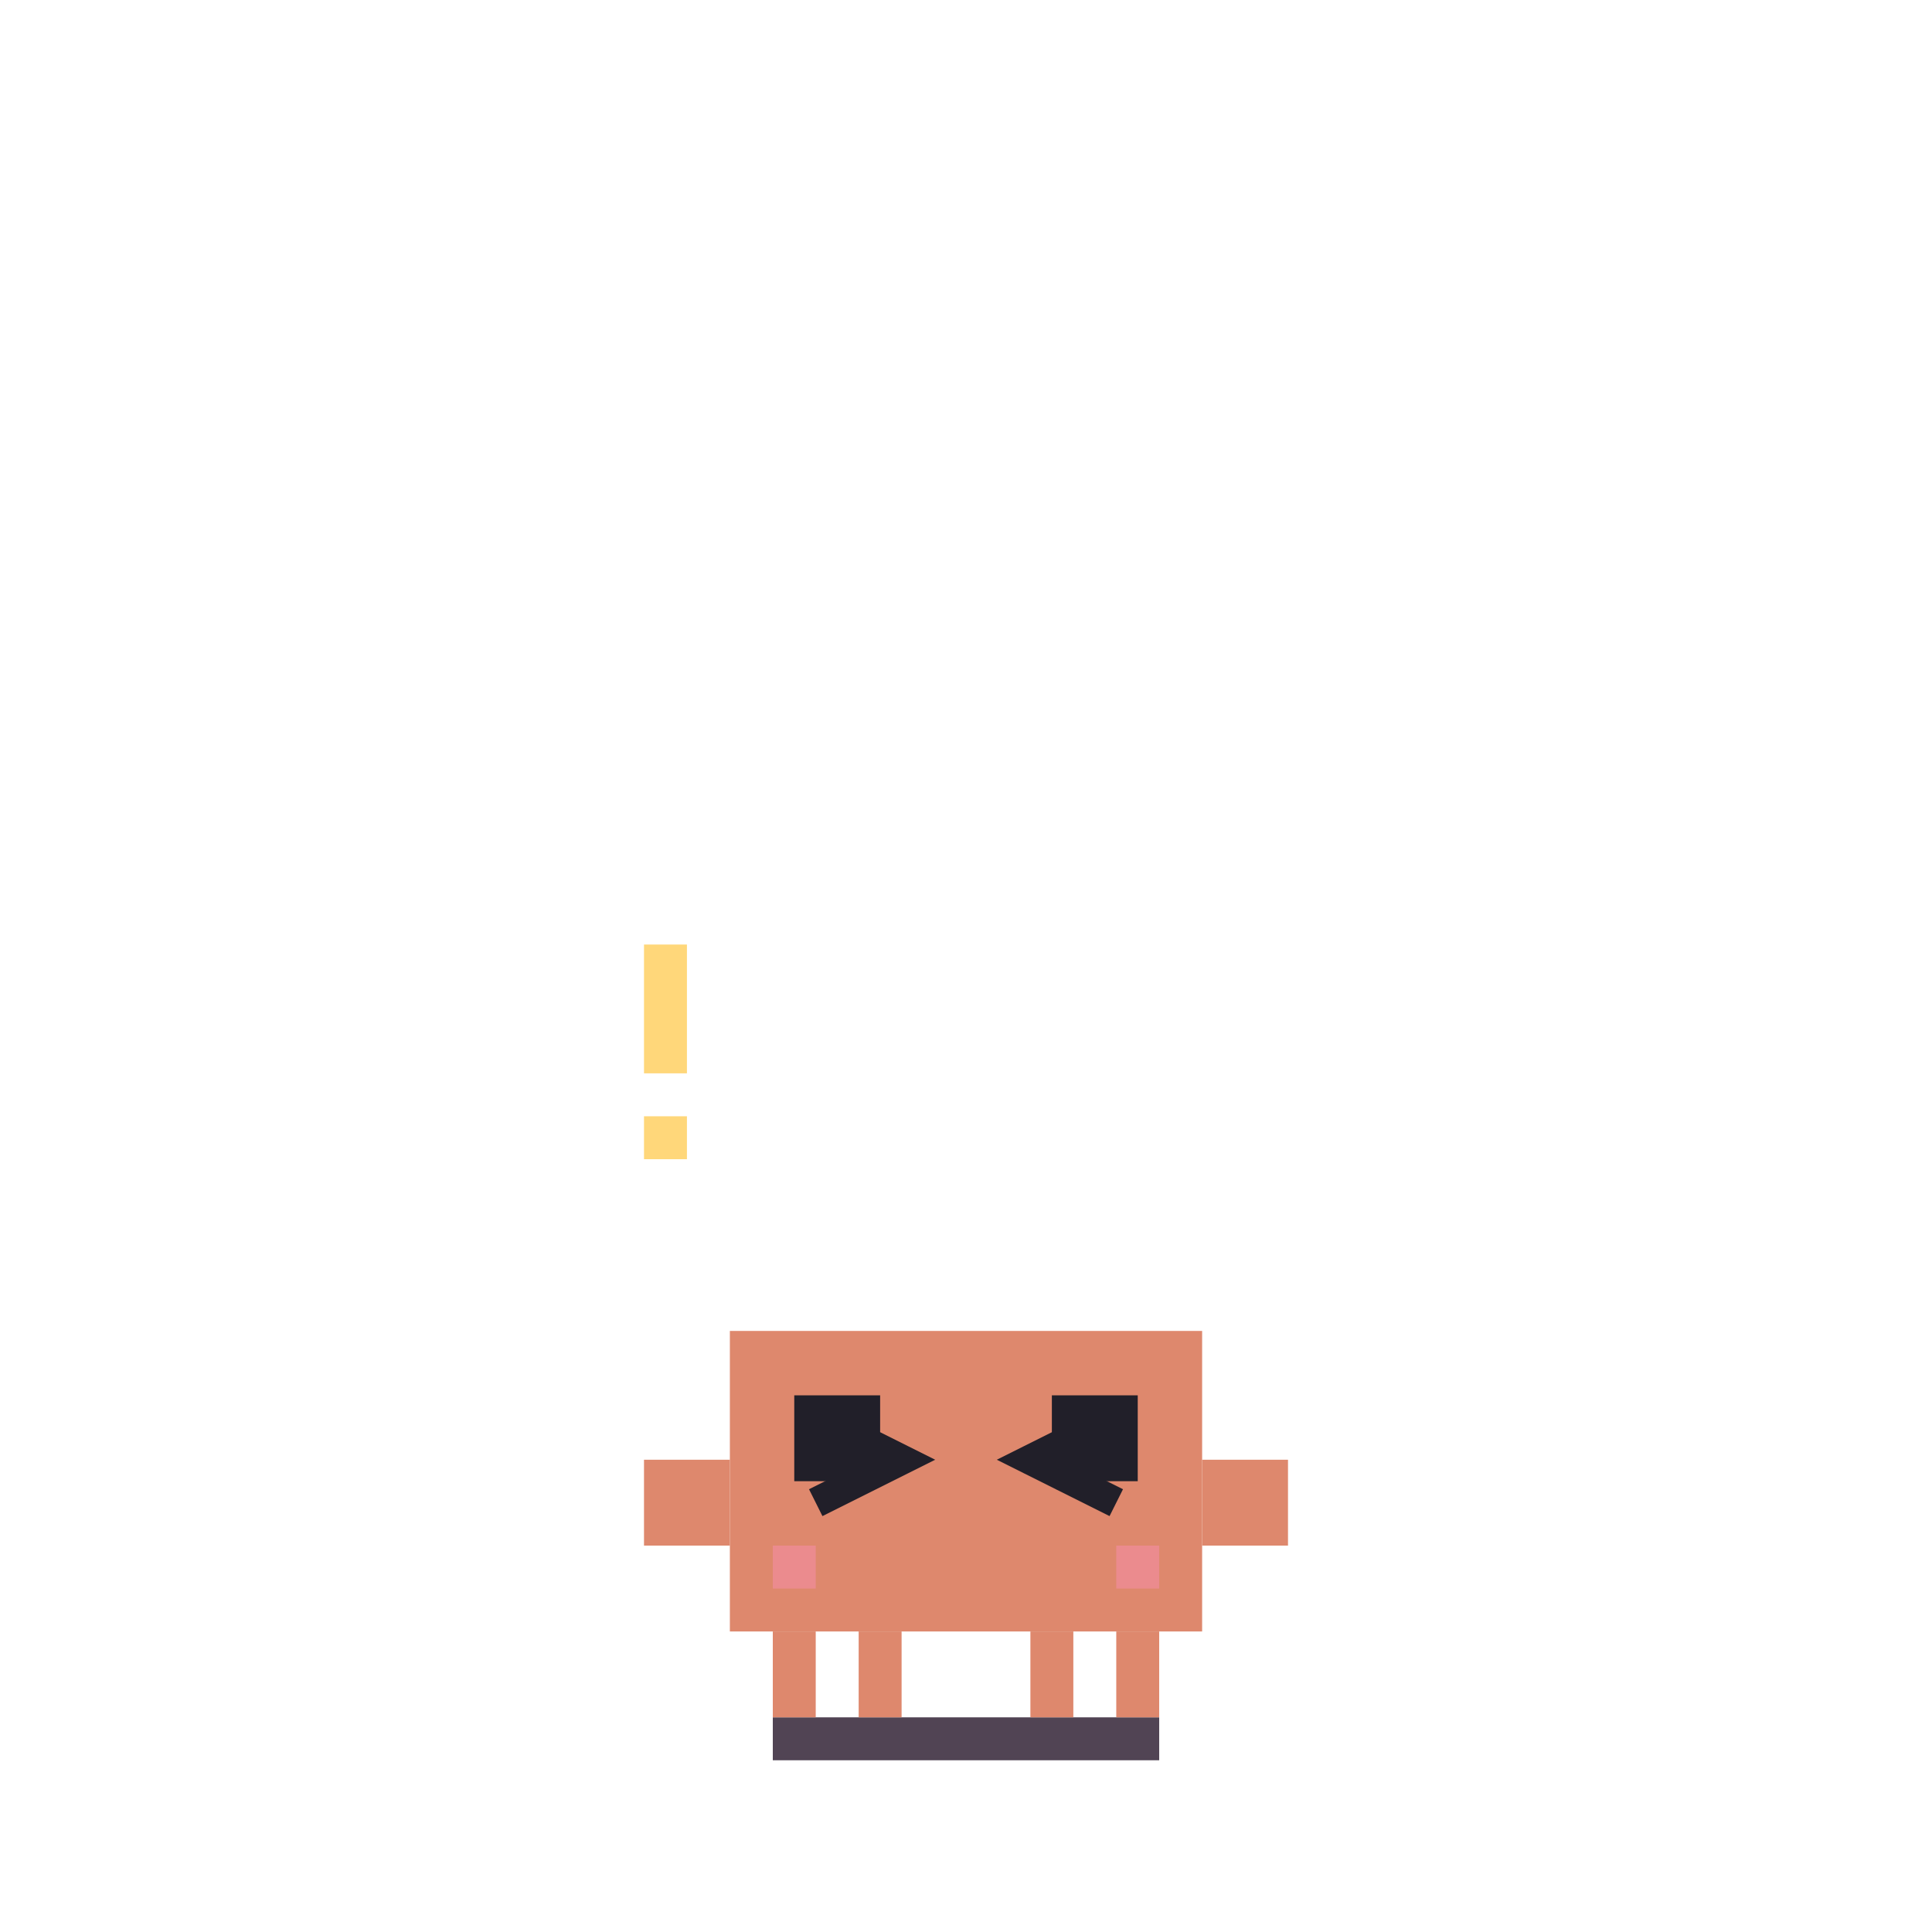
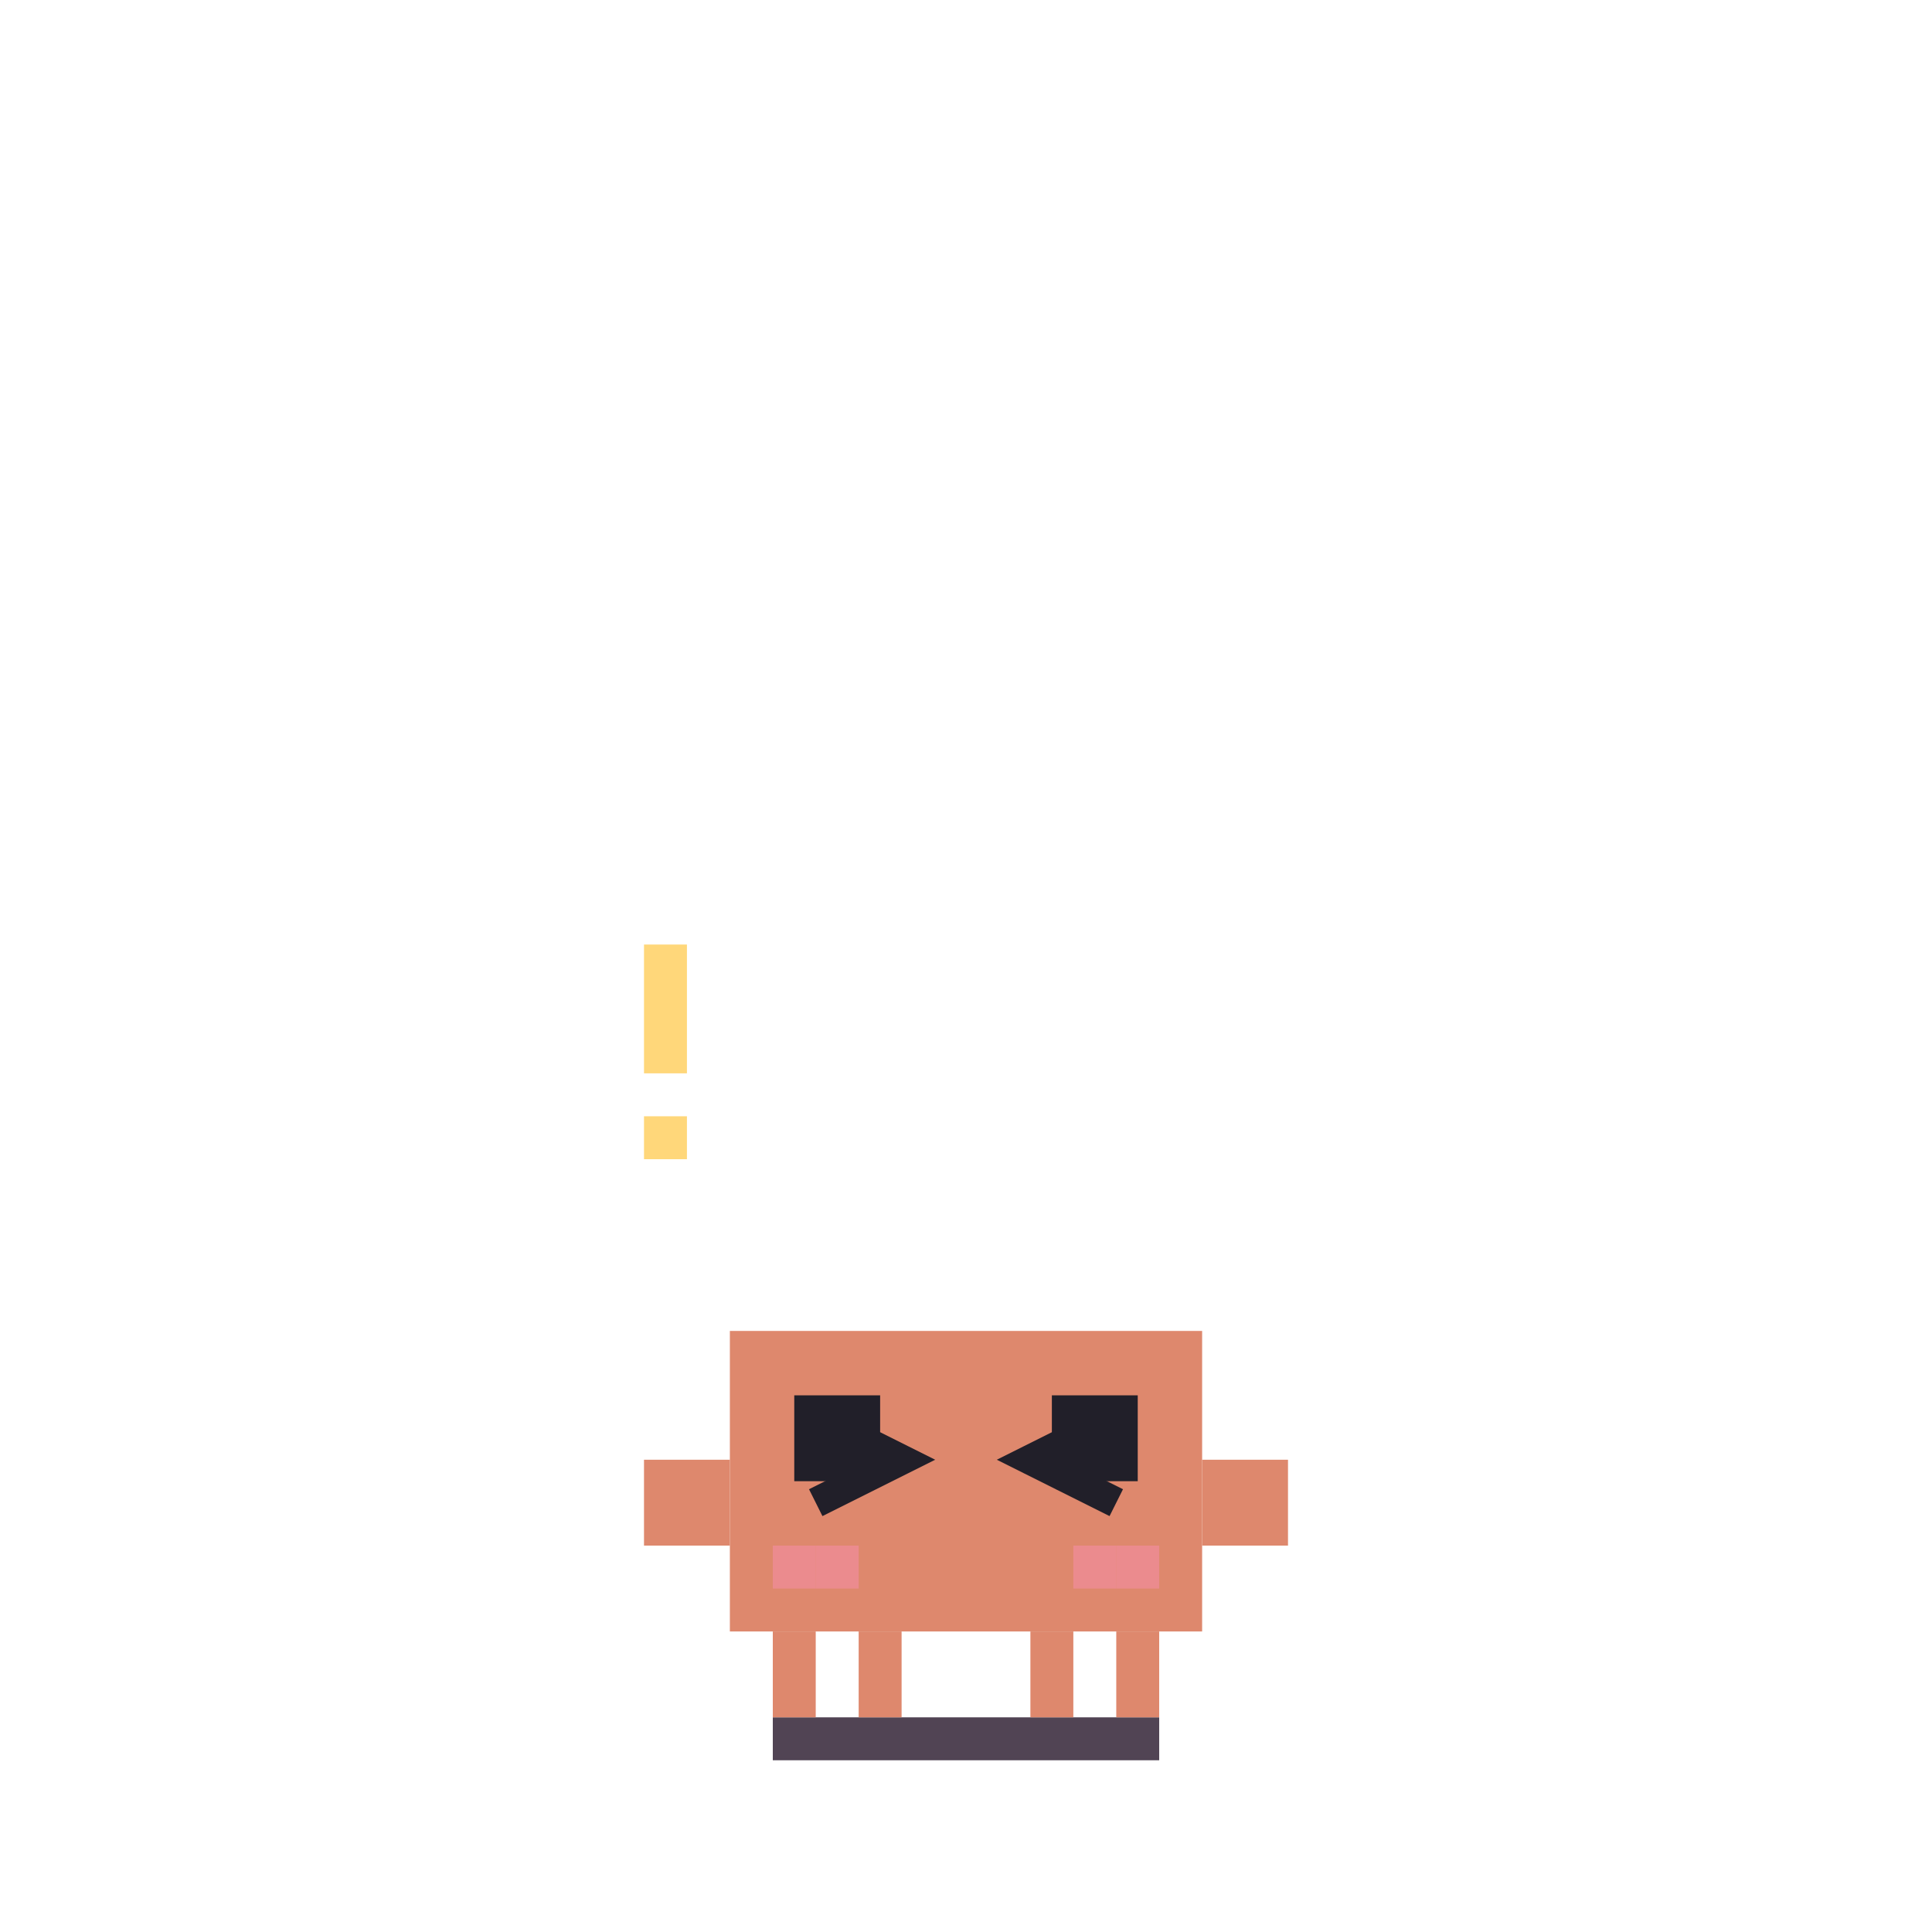
<svg xmlns="http://www.w3.org/2000/svg" viewBox="-15 -25 45 45" width="500" height="500">
  <style>.body{transform-box:view-box;transform-origin:7.5px 15px;transform:translate(0px,0px) rotate(0deg) scale(1,1);animation:body 3.2s infinite cubic-bezier(.45,0,.55,1)}@keyframes body{0%{transform:translate(0px,0px) rotate(0deg) scale(1,1)}4%{transform:translate(0px,0px) rotate(0deg) scale(1.08,0.9);animation-timing-function:cubic-bezier(.22,1,.36,1)}12%{transform:translate(0px,-3.5px) rotate(0deg) scale(0.9,1.12);animation-timing-function:cubic-bezier(.64,0,.78,0)}22%{transform:translate(0px,0px) rotate(0deg) scale(1.1,0.88);animation-timing-function:cubic-bezier(.22,1,.36,1)}30%{transform:translate(0px,-0.4px) rotate(0deg) scale(1,1)}36%{transform:translate(0px,0px) rotate(0deg) scale(1,1)}42%{transform:translate(0.4px,0px) rotate(0deg) scale(1,1)}46%{transform:translate(-0.4px,0px) rotate(0deg) scale(1,1)}50%{transform:translate(0.4px,0px) rotate(0deg) scale(1,1)}54%{transform:translate(0px,0px) rotate(0deg) scale(1,1)}66%{transform:translate(0px,-0.4px) rotate(-3deg) scale(1,1)}78%{transform:translate(0px,0px) rotate(2deg) scale(1,1)}90%{transform:translate(0px,0px) rotate(0deg) scale(1,1)}100%{transform:translate(0px,0px) rotate(0deg) scale(1,1)}}.left{transform-box:fill-box;transform-origin:100% 50%;transform:translate(0px,0px) rotate(0deg) scale(1,1);animation:left 3.2s infinite cubic-bezier(.45,0,.55,1)}@keyframes left{0%{transform:translate(0px,0px) rotate(0deg) scale(1,1)}4%{transform:translate(0px,0px) rotate(0deg) scale(1,1);animation-timing-function:cubic-bezier(.22,1,.36,1)}12%{transform:translate(0px,0px) rotate(130deg) scale(1,1)}26%{transform:translate(0px,0px) rotate(110deg) scale(1,1)}40%{transform:translate(0px,0px) rotate(40deg) scale(1,1)}56%{transform:translate(0px,0px) rotate(0deg) scale(1,1)}100%{transform:translate(0px,0px) rotate(0deg) scale(1,1)}}.right{transform-box:fill-box;transform-origin:0% 50%;transform:translate(0px,0px) rotate(0deg) scale(1,1);animation:right 3.2s infinite cubic-bezier(.45,0,.55,1)}@keyframes right{0%{transform:translate(0px,0px) rotate(0deg) scale(1,1)}4%{transform:translate(0px,0px) rotate(0deg) scale(1,1);animation-timing-function:cubic-bezier(.22,1,.36,1)}12%{transform:translate(0px,0px) rotate(-130deg) scale(1,1)}26%{transform:translate(0px,0px) rotate(-110deg) scale(1,1)}40%{transform:translate(0px,0px) rotate(-40deg) scale(1,1)}56%{transform:translate(0px,0px) rotate(0deg) scale(1,1)}100%{transform:translate(0px,0px) rotate(0deg) scale(1,1)}}.feet{transform-box:fill-box;transform-origin:50% 100%;transform:translate(0,0) rotate(0deg) scale(1);animation:feet 3.2s infinite ease-in-out}@keyframes feet{0%,100%{transform:translate(0,0) rotate(0deg) scale(1)}}.prop{transform-box:fill-box;transform-origin:50% 50%;animation:prop 3.2s infinite cubic-bezier(.45,0,.55,1)}@keyframes prop{0%{transform:translate(7px,3px) rotate(0deg) scale(0.3,0.3);opacity:0}8%{transform:translate(7px,3px) rotate(0deg) scale(0.3,0.3);opacity:0;animation-timing-function:cubic-bezier(.34,1.56,.64,1)}16%{transform:translate(7px,-1.5px) rotate(0deg) scale(1.3,1.3);opacity:1}24%{transform:translate(7px,-0.4px) rotate(0deg) scale(1,1)}46%{transform:translate(7px,-0.7px) rotate(0deg) scale(1,1);opacity:1;animation-timing-function:cubic-bezier(.64,0,.78,0)}56%{transform:translate(7px,-2px) rotate(0deg) scale(0.7,0.7);opacity:0}100%{transform:translate(7px,-2px) rotate(0deg) scale(0.7,0.7);opacity:0}}.eyesW{transform-box:fill-box;transform-origin:50% 50%;transform:translate(0px,0px) rotate(0deg) scale(1,1);animation:eyesW 3.2s infinite cubic-bezier(.45,0,.55,1)}@keyframes eyesW{0%{transform:translate(0px,0px) rotate(0deg) scale(1,1);opacity:1}54%{transform:translate(0px,0px) rotate(0deg) scale(1,1);opacity:1}56%{transform:translate(0px,0px) rotate(0deg) scale(1,1);opacity:0}100%{transform:translate(0px,0px) rotate(0deg) scale(1,1);opacity:0}}.eyesH{transform-box:fill-box;transform-origin:50% 50%;transform:translate(0px,0px) rotate(0deg) scale(1,1);animation:eyesH 3.2s infinite cubic-bezier(.45,0,.55,1)}@keyframes eyesH{0%{transform:translate(0px,0px) rotate(0deg) scale(1,1);opacity:0}54%{transform:translate(0px,0px) rotate(0deg) scale(1,1);opacity:0}56%{transform:translate(0px,0px) rotate(0deg) scale(1,1);opacity:1}100%{transform:translate(0px,0px) rotate(0deg) scale(1,1);opacity:1}}.blush{transform-box:fill-box;transform-origin:50% 50%;transform:translate(0px,0px) rotate(0deg) scale(1,1);animation:blush 3.2s infinite cubic-bezier(.45,0,.55,1)}@keyframes blush{0%{transform:translate(0px,0px) rotate(0deg) scale(1,1);opacity:0.65}58%{transform:translate(0px,0px) rotate(0deg) scale(1,1);opacity:0.65}66%{transform:translate(0px,0px) rotate(0deg) scale(1,1);opacity:1}84%{transform:translate(0px,0px) rotate(0deg) scale(1,1);opacity:1}94%{transform:translate(0px,0px) rotate(0deg) scale(1,1);opacity:0.65}100%{transform:translate(0px,0px) rotate(0deg) scale(1,1);opacity:0.65}}</style>
  <rect x="3" y="15" width="9" height="1" fill="#514454" />
  <g id="accessory-anchor" class="body">
    <g fill="#DE886D">
      <g class="feet">
        <rect x="3" y="13" width="1" height="2" />
        <rect x="5" y="13" width="1" height="2" />
        <rect x="9" y="13" width="1" height="2" />
        <rect x="11" y="13" width="1" height="2" />
      </g>
      <rect x="2" y="6" width="11" height="7" />
      <g class="left">
        <rect x="0" y="9" width="2" height="2" />
      </g>
      <g class="right">
        <rect x="13" y="9" width="2" height="2" />
      </g>
    </g>
    <g class="eyesW">
      <rect x="3.5" y="7.5" width="2" height="2" fill="#211F29" />
      <rect x="9.5" y="7.5" width="2" height="2" fill="#211F29" />
    </g>
    <g class="eyesH">
      <path d="M4 8l2 1l-2 1M11 8l-2 1l2 1" fill="none" stroke="#211F29" stroke-width="0.7" />
+       <g class="blush" opacity=".65">
+         <rect x="4" y="11" width="1" height="1" fill="#F28E9F" />
+         <rect x="10" y="11" width="1" height="1" fill="#F28E9F" />
+       </g>
    </g>
    <g class="blush" opacity=".65">
      <rect x="3" y="11" width="1" height="1" fill="#F28E9F" />
      <rect x="11" y="11" width="1" height="1" fill="#F28E9F" />
    </g>
  </g>
  <g class="prop">
    <rect x="0" y="-3" width="1" height="3" fill="#FFD77A" />
    <rect x="0" y="1" width="1" height="1" fill="#FFD77A" />
  </g>
</svg>
